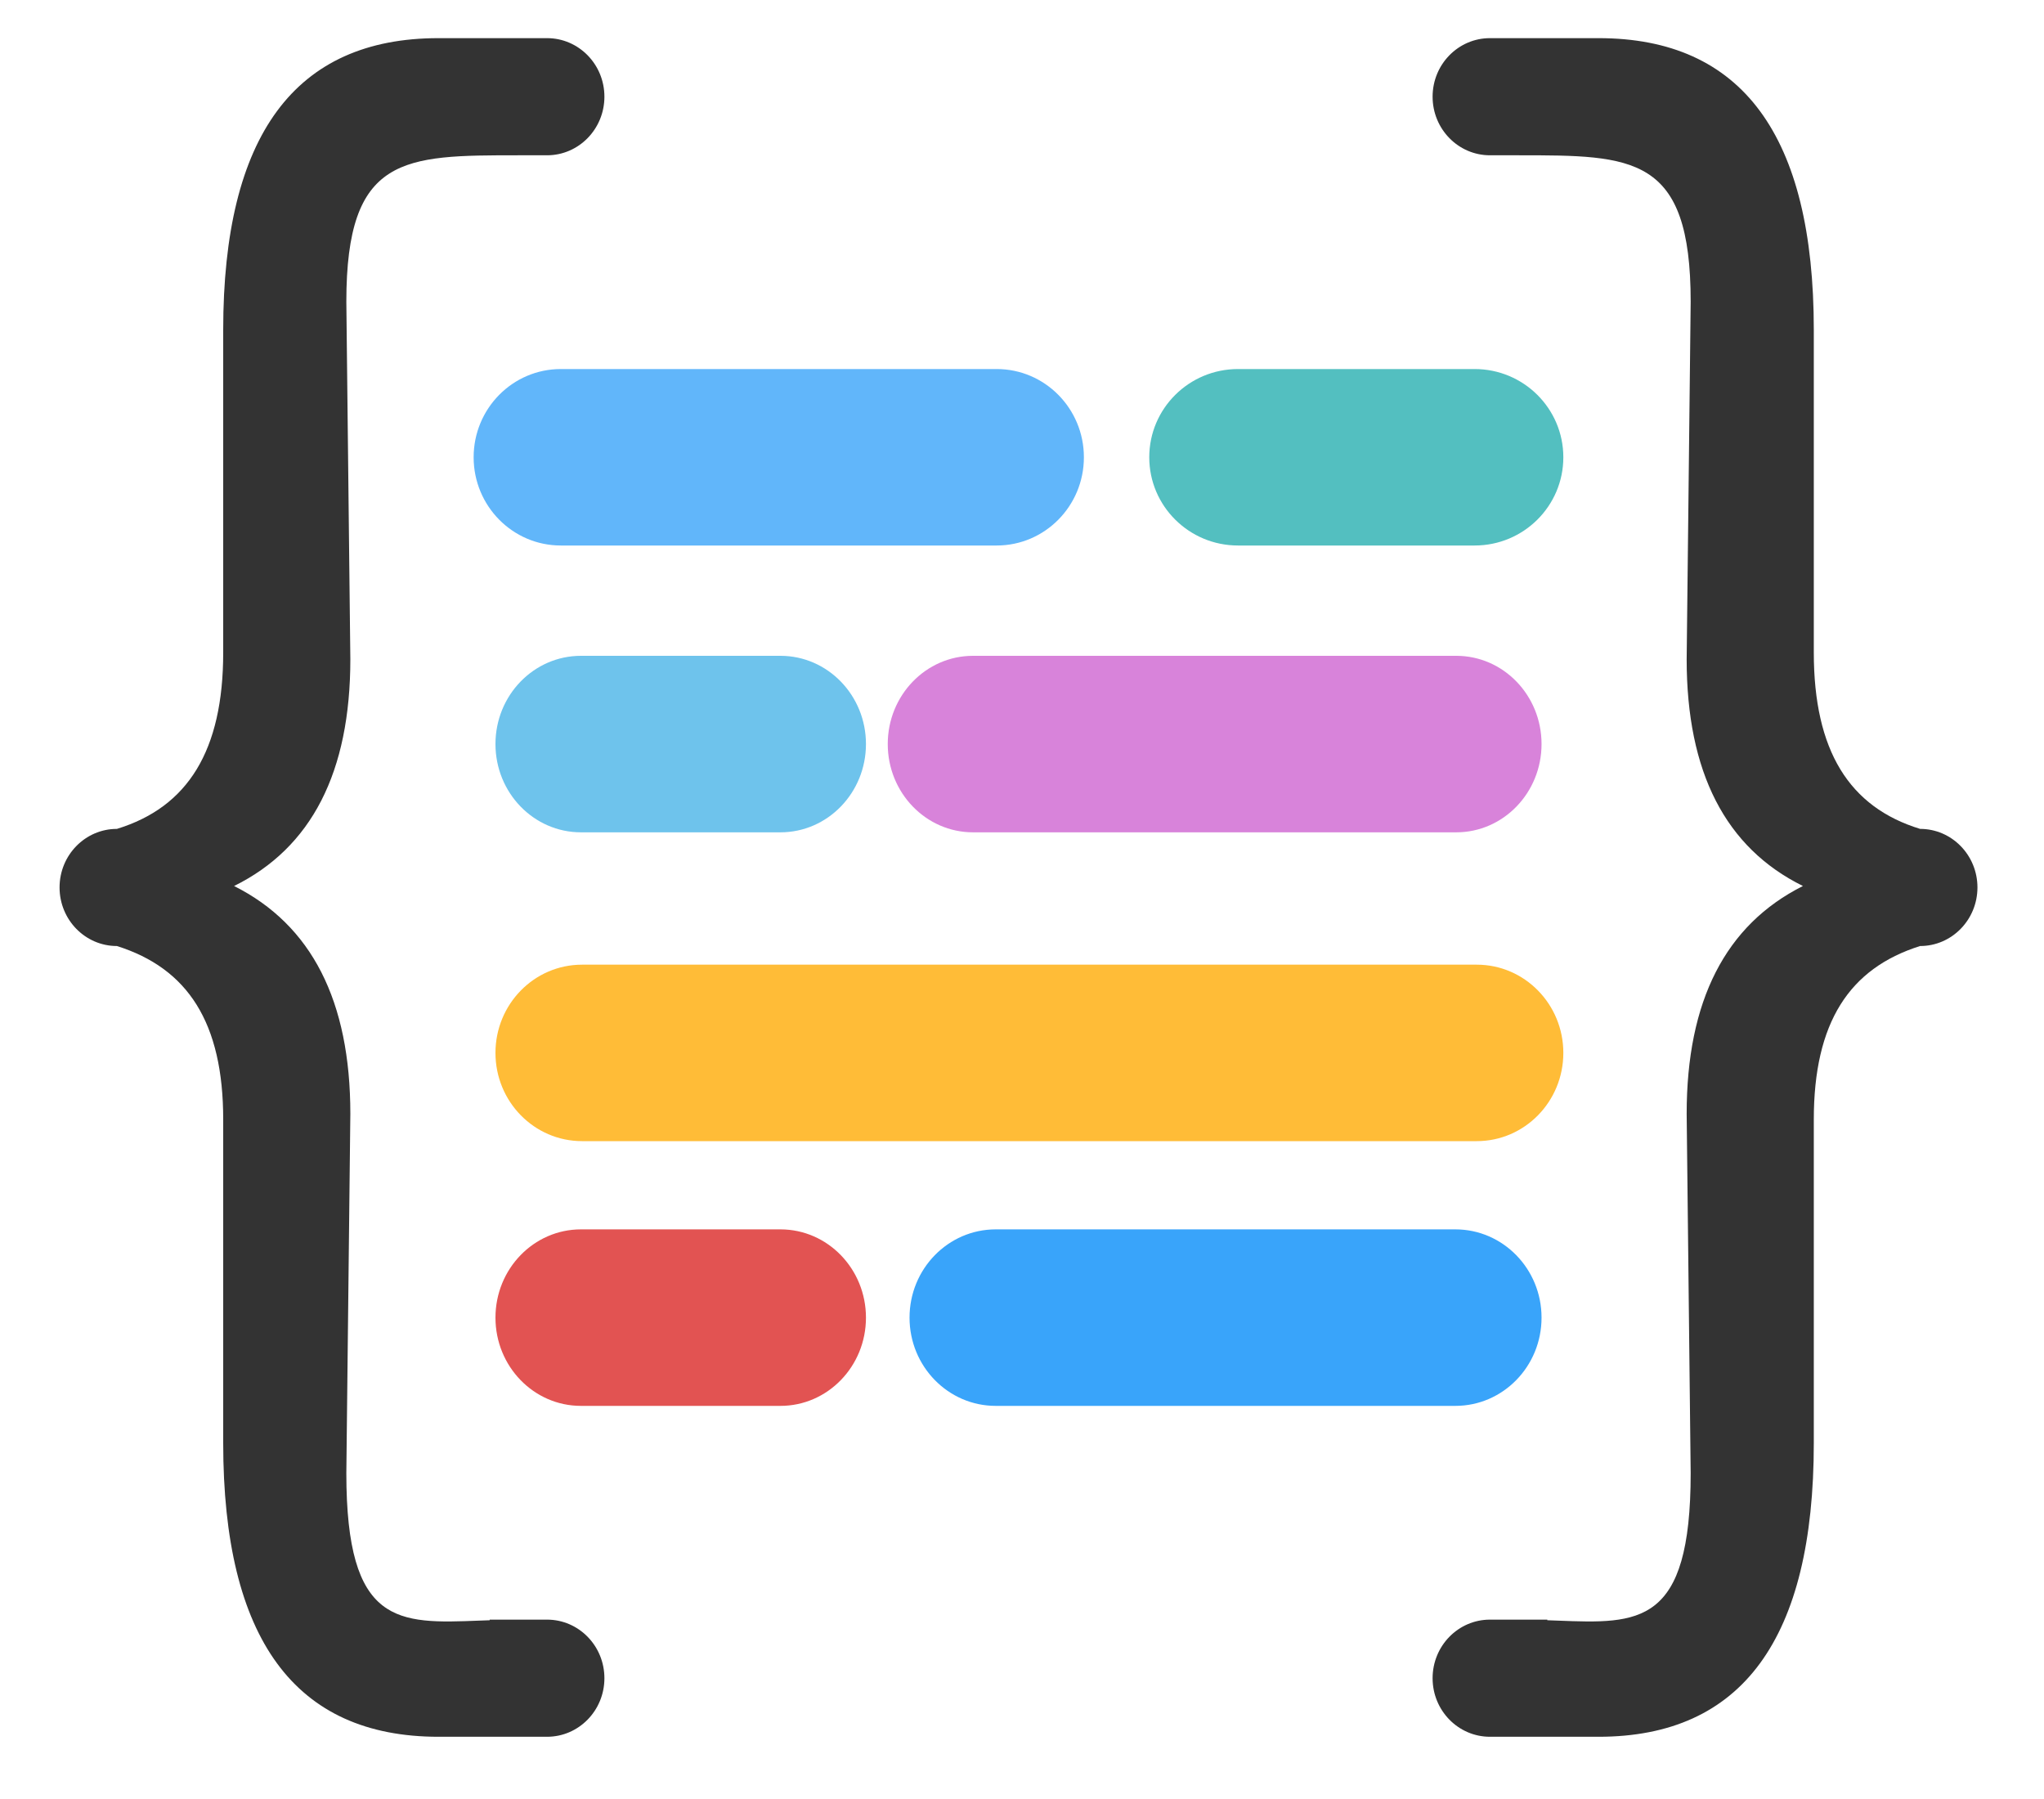
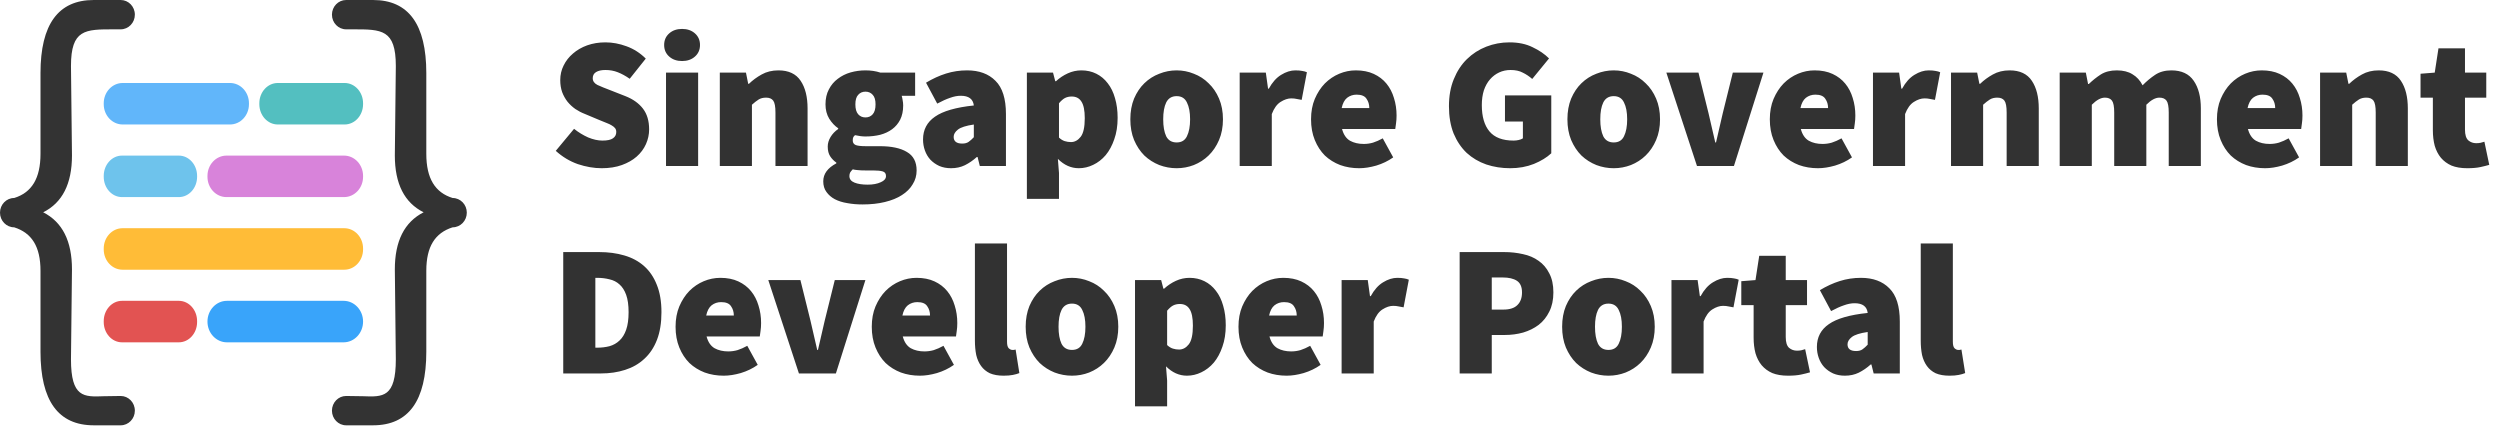
- <svg xmlns="http://www.w3.org/2000/svg" width="50" height="44" viewBox="0 0 50 44" fill="none">
-   <path fill-rule="evenodd" clip-rule="evenodd" d="M11.979 42.478H10.726C7.215 42.478 5.46 40.083 5.46 35.292V27.381C5.46 25.009 4.593 23.684 2.86 23.138C2.085 23.138 1.457 22.497 1.457 21.705C1.457 20.914 2.085 20.273 2.86 20.273C4.593 19.742 5.46 18.362 5.46 15.959V8.071C5.46 3.312 7.215 0.933 10.726 0.933H11.979H12.681H13.382C14.157 0.933 14.785 1.574 14.785 2.365C14.785 3.156 14.157 3.798 13.382 3.798H12.681C9.875 3.798 8.472 3.798 8.472 7.379L8.57 16.123C8.57 18.885 7.622 20.734 5.726 21.67C7.622 22.622 8.57 24.479 8.57 27.241L8.472 36.031C8.472 39.764 9.736 39.715 11.727 39.637L11.728 39.637L11.728 39.637C11.811 39.634 11.894 39.631 11.979 39.628V39.613H12.681H13.382C14.157 39.613 14.785 40.254 14.785 41.046C14.785 41.837 14.157 42.478 13.382 42.478H12.681H11.979Z" fill="#333333" />
-   <path fill-rule="evenodd" clip-rule="evenodd" d="M37.85 42.478H39.103C42.614 42.478 44.369 40.083 44.369 35.292V27.381C44.369 25.009 45.236 23.684 46.969 23.138C47.744 23.138 48.372 22.497 48.372 21.705C48.372 20.914 47.744 20.273 46.969 20.273C45.236 19.742 44.369 18.362 44.369 15.959V8.071C44.369 3.312 42.614 0.933 39.103 0.933H37.85H37.148H36.447C35.672 0.933 35.044 1.574 35.044 2.365C35.044 3.156 35.672 3.798 36.447 3.798H37.148C39.954 3.798 41.357 3.798 41.357 7.379L41.259 16.123C41.259 18.885 42.207 20.734 44.103 21.67C42.207 22.622 41.259 24.479 41.259 27.241L41.357 36.031C41.357 39.764 40.093 39.715 38.102 39.637L38.101 39.637L38.101 39.637C38.018 39.634 37.935 39.631 37.85 39.628V39.613H37.148H36.447C35.672 39.613 35.044 40.254 35.044 41.046C35.044 41.837 35.672 42.478 36.447 42.478H37.148H37.85Z" fill="#333333" />
-   <path fill-rule="evenodd" clip-rule="evenodd" d="M13.719 9.026H24.381C25.559 9.026 26.514 9.992 26.514 11.184C26.514 12.376 25.559 13.342 24.381 13.342H13.719C12.541 13.342 11.586 12.376 11.586 11.184C11.586 9.992 12.541 9.026 13.719 9.026Z" fill="#61B6FA" />
-   <path fill-rule="evenodd" clip-rule="evenodd" d="M14.211 16.04H19.091C20.246 16.04 21.183 17.006 21.183 18.198C21.183 19.39 20.246 20.357 19.091 20.357H14.211C13.056 20.357 12.12 19.39 12.12 18.198C12.12 17.006 13.056 16.04 14.211 16.04Z" fill="#6EC3EC" />
-   <path fill-rule="evenodd" clip-rule="evenodd" d="M14.211 30.068H19.091C20.246 30.068 21.183 31.035 21.183 32.227C21.183 33.419 20.246 34.385 19.091 34.385H14.211C13.056 34.385 12.12 33.419 12.12 32.227C12.12 31.035 13.056 30.068 14.211 30.068Z" fill="#E25352" />
-   <path fill-rule="evenodd" clip-rule="evenodd" d="M14.238 23.594H36.124C37.294 23.594 38.242 24.56 38.242 25.752C38.242 26.944 37.294 27.91 36.124 27.91H14.238C13.068 27.91 12.12 26.944 12.12 25.752C12.12 24.56 13.068 23.594 14.238 23.594Z" fill="#FFBC37" />
-   <path fill-rule="evenodd" clip-rule="evenodd" d="M23.802 16.04H35.623C36.775 16.04 37.709 17.006 37.709 18.198C37.709 19.39 36.775 20.357 35.623 20.357H23.802C22.65 20.357 21.716 19.39 21.716 18.198C21.716 17.006 22.65 16.04 23.802 16.04Z" fill="#D883DA" />
-   <path fill-rule="evenodd" clip-rule="evenodd" d="M30.284 9.026H36.072C37.271 9.026 38.242 9.992 38.242 11.184C38.242 12.376 37.271 13.342 36.072 13.342H30.284C29.085 13.342 28.113 12.376 28.113 11.184C28.113 9.992 29.085 9.026 30.284 9.026Z" fill="#53BFC0" />
-   <path fill-rule="evenodd" clip-rule="evenodd" d="M24.357 30.068H35.601C36.766 30.068 37.709 31.035 37.709 32.227C37.709 33.419 36.766 34.385 35.601 34.385H24.357C23.193 34.385 22.249 33.419 22.249 32.227C22.249 31.035 23.193 30.068 24.357 30.068Z" fill="#39A4FA" />
+ <svg xmlns="http://www.w3.org/2000/svg" width="241" height="41" viewBox="0 0 241 41" fill="none">
+   <path d="M58.004 16.216C57.26 16.216 56.492 16.084 55.7 15.82C54.92 15.544 54.212 15.118 53.576 14.542L55.34 12.418C55.76 12.754 56.21 13.03 56.69 13.246C57.182 13.45 57.644 13.552 58.076 13.552C58.544 13.552 58.88 13.48 59.084 13.336C59.3 13.192 59.408 12.988 59.408 12.724C59.408 12.58 59.372 12.46 59.3 12.364C59.228 12.268 59.12 12.178 58.976 12.094C58.844 12.01 58.682 11.932 58.49 11.86C58.298 11.776 58.076 11.686 57.824 11.59L56.366 10.978C56.054 10.858 55.754 10.702 55.466 10.51C55.178 10.306 54.926 10.072 54.71 9.808C54.494 9.532 54.32 9.22 54.188 8.872C54.068 8.524 54.008 8.14 54.008 7.72C54.008 7.216 54.116 6.748 54.332 6.316C54.548 5.872 54.848 5.488 55.232 5.164C55.616 4.828 56.072 4.564 56.6 4.372C57.14 4.18 57.728 4.084 58.364 4.084C59.036 4.084 59.714 4.21 60.398 4.462C61.094 4.714 61.712 5.11 62.252 5.65L60.704 7.594C60.308 7.318 59.924 7.108 59.552 6.964C59.192 6.82 58.796 6.748 58.364 6.748C57.98 6.748 57.68 6.814 57.464 6.946C57.248 7.078 57.14 7.276 57.14 7.54C57.14 7.816 57.29 8.032 57.59 8.188C57.902 8.332 58.328 8.506 58.868 8.71L60.29 9.268C61.022 9.556 61.586 9.958 61.982 10.474C62.378 10.99 62.576 11.656 62.576 12.472C62.576 12.964 62.474 13.438 62.27 13.894C62.066 14.35 61.766 14.752 61.37 15.1C60.986 15.436 60.512 15.706 59.948 15.91C59.384 16.114 58.736 16.216 58.004 16.216ZM64.204 16V7H67.3V16H64.204ZM65.752 5.884C65.248 5.884 64.834 5.74 64.51 5.452C64.186 5.164 64.024 4.792 64.024 4.336C64.024 3.88 64.186 3.508 64.51 3.22C64.834 2.932 65.248 2.788 65.752 2.788C66.256 2.788 66.67 2.932 66.994 3.22C67.318 3.508 67.48 3.88 67.48 4.336C67.48 4.792 67.318 5.164 66.994 5.452C66.67 5.74 66.256 5.884 65.752 5.884ZM69.39 16V7H71.91L72.126 8.08H72.198C72.558 7.732 72.966 7.432 73.422 7.18C73.89 6.916 74.43 6.784 75.042 6.784C76.026 6.784 76.74 7.12 77.184 7.792C77.628 8.452 77.85 9.34 77.85 10.456V16H74.754V10.852C74.754 10.276 74.682 9.892 74.538 9.7C74.394 9.508 74.166 9.412 73.854 9.412C73.566 9.412 73.326 9.472 73.134 9.592C72.942 9.712 72.726 9.88 72.486 10.096V16H69.39ZM83.142 19.708C82.626 19.708 82.14 19.666 81.684 19.582C81.228 19.51 80.826 19.384 80.478 19.204C80.142 19.024 79.872 18.79 79.668 18.502C79.464 18.226 79.362 17.884 79.362 17.476C79.362 16.768 79.782 16.192 80.622 15.748V15.676C80.382 15.508 80.184 15.304 80.028 15.064C79.872 14.824 79.794 14.512 79.794 14.128C79.794 13.816 79.884 13.51 80.064 13.21C80.244 12.91 80.49 12.652 80.802 12.436V12.364C80.478 12.148 80.19 11.842 79.938 11.446C79.698 11.05 79.578 10.588 79.578 10.06C79.578 9.508 79.686 9.028 79.902 8.62C80.118 8.2 80.406 7.858 80.766 7.594C81.126 7.318 81.534 7.114 81.99 6.982C82.458 6.85 82.938 6.784 83.43 6.784C83.958 6.784 84.438 6.856 84.87 7H88.218V9.232H86.922C86.958 9.34 86.988 9.478 87.012 9.646C87.048 9.814 87.066 9.988 87.066 10.168C87.066 10.696 86.97 11.152 86.778 11.536C86.586 11.908 86.328 12.214 86.004 12.454C85.68 12.694 85.296 12.874 84.852 12.994C84.408 13.102 83.934 13.156 83.43 13.156C83.13 13.156 82.794 13.114 82.422 13.03C82.326 13.114 82.266 13.192 82.242 13.264C82.218 13.324 82.206 13.42 82.206 13.552C82.206 13.756 82.302 13.9 82.494 13.984C82.686 14.056 83.01 14.092 83.466 14.092H84.816C85.944 14.092 86.814 14.278 87.426 14.65C88.05 15.01 88.362 15.604 88.362 16.432C88.362 16.924 88.236 17.368 87.984 17.764C87.744 18.172 87.396 18.52 86.94 18.808C86.496 19.096 85.95 19.318 85.302 19.474C84.666 19.63 83.946 19.708 83.142 19.708ZM83.43 11.32C83.718 11.32 83.952 11.218 84.132 11.014C84.312 10.81 84.402 10.492 84.402 10.06C84.402 9.64 84.312 9.334 84.132 9.142C83.952 8.938 83.718 8.836 83.43 8.836C83.142 8.836 82.908 8.938 82.728 9.142C82.548 9.334 82.458 9.64 82.458 10.06C82.458 10.492 82.548 10.81 82.728 11.014C82.908 11.218 83.142 11.32 83.43 11.32ZM83.646 17.8C84.15 17.8 84.57 17.722 84.906 17.566C85.242 17.422 85.41 17.224 85.41 16.972C85.41 16.732 85.302 16.582 85.086 16.522C84.882 16.462 84.588 16.432 84.204 16.432H83.502C83.142 16.432 82.866 16.42 82.674 16.396C82.494 16.384 82.338 16.36 82.206 16.324C82.098 16.432 82.014 16.534 81.954 16.63C81.906 16.726 81.882 16.84 81.882 16.972C81.882 17.26 82.044 17.47 82.368 17.602C82.692 17.734 83.118 17.8 83.646 17.8ZM91.681 16.216C91.261 16.216 90.883 16.144 90.547 16C90.211 15.844 89.923 15.64 89.683 15.388C89.455 15.136 89.281 14.842 89.161 14.506C89.041 14.17 88.981 13.816 88.981 13.444C88.981 12.508 89.365 11.776 90.133 11.248C90.901 10.708 92.149 10.348 93.877 10.168C93.805 9.544 93.385 9.232 92.617 9.232C92.293 9.232 91.951 9.298 91.591 9.43C91.231 9.55 90.817 9.736 90.349 9.988L89.269 7.972C89.905 7.588 90.547 7.294 91.195 7.09C91.843 6.886 92.521 6.784 93.229 6.784C94.393 6.784 95.305 7.12 95.965 7.792C96.637 8.452 96.973 9.52 96.973 10.996V16H94.453L94.237 15.136H94.165C93.805 15.46 93.421 15.724 93.013 15.928C92.617 16.12 92.173 16.216 91.681 16.216ZM92.761 13.84C93.013 13.84 93.217 13.786 93.373 13.678C93.541 13.558 93.709 13.408 93.877 13.228V12.004C93.133 12.112 92.623 12.274 92.347 12.49C92.071 12.706 91.933 12.94 91.933 13.192C91.933 13.624 92.209 13.84 92.761 13.84ZM98.991 19.168V7H101.511L101.727 7.828H101.799C102.135 7.516 102.513 7.264 102.933 7.072C103.353 6.88 103.791 6.784 104.247 6.784C104.775 6.784 105.255 6.892 105.687 7.108C106.119 7.324 106.485 7.63 106.785 8.026C107.097 8.422 107.331 8.902 107.487 9.466C107.655 10.03 107.739 10.66 107.739 11.356C107.739 12.136 107.631 12.826 107.415 13.426C107.211 14.026 106.935 14.536 106.587 14.956C106.239 15.364 105.837 15.676 105.381 15.892C104.937 16.108 104.475 16.216 103.995 16.216C103.251 16.216 102.579 15.916 101.979 15.316L102.087 16.684V19.168H98.991ZM103.239 13.696C103.599 13.696 103.911 13.528 104.175 13.192C104.439 12.856 104.571 12.256 104.571 11.392C104.571 10.648 104.463 10.114 104.247 9.79C104.043 9.466 103.731 9.304 103.311 9.304C103.071 9.304 102.855 9.352 102.663 9.448C102.483 9.544 102.291 9.712 102.087 9.952V13.264C102.267 13.432 102.453 13.546 102.645 13.606C102.837 13.666 103.035 13.696 103.239 13.696ZM113.429 16.216C112.853 16.216 112.295 16.114 111.755 15.91C111.215 15.694 110.735 15.388 110.315 14.992C109.907 14.584 109.577 14.086 109.325 13.498C109.085 12.91 108.965 12.244 108.965 11.5C108.965 10.756 109.085 10.09 109.325 9.502C109.577 8.914 109.907 8.422 110.315 8.026C110.735 7.618 111.215 7.312 111.755 7.108C112.295 6.892 112.853 6.784 113.429 6.784C114.005 6.784 114.557 6.892 115.085 7.108C115.625 7.312 116.099 7.618 116.507 8.026C116.927 8.422 117.263 8.914 117.515 9.502C117.767 10.09 117.893 10.756 117.893 11.5C117.893 12.244 117.767 12.91 117.515 13.498C117.263 14.086 116.927 14.584 116.507 14.992C116.099 15.388 115.625 15.694 115.085 15.91C114.557 16.114 114.005 16.216 113.429 16.216ZM113.429 13.732C113.897 13.732 114.227 13.534 114.419 13.138C114.623 12.73 114.725 12.184 114.725 11.5C114.725 10.816 114.623 10.276 114.419 9.88C114.227 9.472 113.897 9.268 113.429 9.268C112.961 9.268 112.625 9.472 112.421 9.88C112.229 10.276 112.133 10.816 112.133 11.5C112.133 12.184 112.229 12.73 112.421 13.138C112.625 13.534 112.961 13.732 113.429 13.732ZM119.505 16V7H122.025L122.241 8.548H122.313C122.649 7.936 123.045 7.492 123.501 7.216C123.969 6.928 124.425 6.784 124.869 6.784C125.145 6.784 125.367 6.802 125.535 6.838C125.703 6.862 125.853 6.904 125.985 6.964L125.481 9.628C125.313 9.592 125.151 9.562 124.995 9.538C124.851 9.502 124.677 9.484 124.473 9.484C124.149 9.484 123.807 9.598 123.447 9.826C123.099 10.042 122.817 10.432 122.601 10.996V16H119.505ZM131.029 16.216C130.369 16.216 129.757 16.114 129.193 15.91C128.629 15.694 128.137 15.388 127.717 14.992C127.309 14.584 126.985 14.086 126.745 13.498C126.505 12.91 126.385 12.244 126.385 11.5C126.385 10.768 126.505 10.114 126.745 9.538C126.997 8.95 127.321 8.452 127.717 8.044C128.125 7.636 128.587 7.324 129.103 7.108C129.619 6.892 130.153 6.784 130.705 6.784C131.365 6.784 131.941 6.898 132.433 7.126C132.925 7.354 133.333 7.666 133.657 8.062C133.981 8.458 134.221 8.92 134.377 9.448C134.545 9.976 134.629 10.54 134.629 11.14C134.629 11.416 134.611 11.674 134.575 11.914C134.551 12.154 134.527 12.328 134.503 12.436H129.373C129.517 12.976 129.775 13.354 130.147 13.57C130.519 13.774 130.957 13.876 131.461 13.876C131.773 13.876 132.073 13.834 132.361 13.75C132.661 13.654 132.973 13.516 133.297 13.336L134.305 15.172C133.813 15.52 133.267 15.784 132.667 15.964C132.079 16.132 131.533 16.216 131.029 16.216ZM129.337 10.42H132.001C132.001 10.072 131.911 9.772 131.731 9.52C131.563 9.256 131.245 9.124 130.777 9.124C130.429 9.124 130.123 9.226 129.859 9.43C129.607 9.634 129.433 9.964 129.337 10.42ZM145.583 16.216C144.767 16.216 143.999 16.096 143.279 15.856C142.559 15.604 141.929 15.232 141.389 14.74C140.861 14.236 140.441 13.612 140.129 12.868C139.829 12.112 139.679 11.236 139.679 10.24C139.679 9.256 139.835 8.386 140.147 7.63C140.459 6.862 140.879 6.22 141.407 5.704C141.947 5.176 142.571 4.774 143.279 4.498C143.987 4.222 144.731 4.084 145.511 4.084C146.375 4.084 147.119 4.24 147.743 4.552C148.379 4.852 148.907 5.212 149.327 5.632L147.707 7.612C147.419 7.36 147.113 7.156 146.789 7C146.477 6.832 146.087 6.748 145.619 6.748C145.223 6.748 144.857 6.826 144.521 6.982C144.185 7.138 143.891 7.36 143.639 7.648C143.387 7.936 143.189 8.29 143.045 8.71C142.913 9.13 142.847 9.604 142.847 10.132C142.847 11.236 143.093 12.082 143.585 12.67C144.077 13.258 144.851 13.552 145.907 13.552C146.075 13.552 146.237 13.534 146.393 13.498C146.561 13.462 146.699 13.408 146.807 13.336V11.716H145.079V9.196H149.543V14.776C149.123 15.172 148.565 15.514 147.869 15.802C147.173 16.078 146.411 16.216 145.583 16.216ZM155.563 16.216C154.987 16.216 154.429 16.114 153.889 15.91C153.349 15.694 152.869 15.388 152.449 14.992C152.041 14.584 151.711 14.086 151.459 13.498C151.219 12.91 151.099 12.244 151.099 11.5C151.099 10.756 151.219 10.09 151.459 9.502C151.711 8.914 152.041 8.422 152.449 8.026C152.869 7.618 153.349 7.312 153.889 7.108C154.429 6.892 154.987 6.784 155.563 6.784C156.139 6.784 156.691 6.892 157.219 7.108C157.759 7.312 158.233 7.618 158.641 8.026C159.061 8.422 159.397 8.914 159.649 9.502C159.901 10.09 160.027 10.756 160.027 11.5C160.027 12.244 159.901 12.91 159.649 13.498C159.397 14.086 159.061 14.584 158.641 14.992C158.233 15.388 157.759 15.694 157.219 15.91C156.691 16.114 156.139 16.216 155.563 16.216ZM155.563 13.732C156.031 13.732 156.361 13.534 156.553 13.138C156.757 12.73 156.859 12.184 156.859 11.5C156.859 10.816 156.757 10.276 156.553 9.88C156.361 9.472 156.031 9.268 155.563 9.268C155.095 9.268 154.759 9.472 154.555 9.88C154.363 10.276 154.267 10.816 154.267 11.5C154.267 12.184 154.363 12.73 154.555 13.138C154.759 13.534 155.095 13.732 155.563 13.732ZM163.588 16L160.636 7H163.732L164.704 10.924C164.92 11.824 165.136 12.76 165.352 13.732H165.424C165.64 12.76 165.856 11.824 166.072 10.924L167.044 7H169.996L167.152 16H163.588ZM175.255 16.216C174.595 16.216 173.983 16.114 173.419 15.91C172.855 15.694 172.363 15.388 171.943 14.992C171.535 14.584 171.211 14.086 170.971 13.498C170.731 12.91 170.611 12.244 170.611 11.5C170.611 10.768 170.731 10.114 170.971 9.538C171.223 8.95 171.547 8.452 171.943 8.044C172.351 7.636 172.813 7.324 173.329 7.108C173.845 6.892 174.379 6.784 174.931 6.784C175.591 6.784 176.167 6.898 176.659 7.126C177.151 7.354 177.559 7.666 177.883 8.062C178.207 8.458 178.447 8.92 178.603 9.448C178.771 9.976 178.855 10.54 178.855 11.14C178.855 11.416 178.837 11.674 178.801 11.914C178.777 12.154 178.753 12.328 178.729 12.436H173.599C173.743 12.976 174.001 13.354 174.373 13.57C174.745 13.774 175.183 13.876 175.687 13.876C175.999 13.876 176.299 13.834 176.587 13.75C176.887 13.654 177.199 13.516 177.523 13.336L178.531 15.172C178.039 15.52 177.493 15.784 176.893 15.964C176.305 16.132 175.759 16.216 175.255 16.216ZM173.563 10.42H176.227C176.227 10.072 176.137 9.772 175.957 9.52C175.789 9.256 175.471 9.124 175.003 9.124C174.655 9.124 174.349 9.226 174.085 9.43C173.833 9.634 173.659 9.964 173.563 10.42ZM180.554 16V7H183.074L183.29 8.548H183.362C183.698 7.936 184.094 7.492 184.55 7.216C185.018 6.928 185.474 6.784 185.918 6.784C186.194 6.784 186.416 6.802 186.584 6.838C186.752 6.862 186.902 6.904 187.034 6.964L186.53 9.628C186.362 9.592 186.2 9.562 186.044 9.538C185.9 9.502 185.726 9.484 185.522 9.484C185.198 9.484 184.856 9.598 184.496 9.826C184.148 10.042 183.866 10.432 183.65 10.996V16H180.554ZM188.077 16V7H190.597L190.813 8.08H190.885C191.245 7.732 191.653 7.432 192.109 7.18C192.577 6.916 193.117 6.784 193.729 6.784C194.713 6.784 195.427 7.12 195.871 7.792C196.315 8.452 196.537 9.34 196.537 10.456V16H193.441V10.852C193.441 10.276 193.369 9.892 193.225 9.7C193.081 9.508 192.853 9.412 192.541 9.412C192.253 9.412 192.013 9.472 191.821 9.592C191.629 9.712 191.413 9.88 191.173 10.096V16H188.077ZM198.554 16V7H201.074L201.29 8.098H201.362C201.722 7.75 202.106 7.444 202.514 7.18C202.934 6.916 203.45 6.784 204.062 6.784C204.674 6.784 205.178 6.91 205.574 7.162C205.982 7.402 206.306 7.756 206.546 8.224C206.918 7.84 207.32 7.504 207.752 7.216C208.184 6.928 208.706 6.784 209.318 6.784C210.302 6.784 211.022 7.12 211.478 7.792C211.934 8.452 212.162 9.34 212.162 10.456V16H209.066V10.852C209.066 10.276 208.994 9.892 208.85 9.7C208.706 9.508 208.478 9.412 208.166 9.412C207.782 9.412 207.362 9.64 206.906 10.096V16H203.81V10.852C203.81 10.276 203.738 9.892 203.594 9.7C203.45 9.508 203.222 9.412 202.91 9.412C202.526 9.412 202.106 9.64 201.65 10.096V16H198.554ZM218.357 16.216C217.697 16.216 217.085 16.114 216.521 15.91C215.957 15.694 215.465 15.388 215.045 14.992C214.637 14.584 214.313 14.086 214.073 13.498C213.833 12.91 213.713 12.244 213.713 11.5C213.713 10.768 213.833 10.114 214.073 9.538C214.325 8.95 214.649 8.452 215.045 8.044C215.453 7.636 215.915 7.324 216.431 7.108C216.947 6.892 217.481 6.784 218.033 6.784C218.693 6.784 219.269 6.898 219.761 7.126C220.253 7.354 220.661 7.666 220.985 8.062C221.309 8.458 221.549 8.92 221.705 9.448C221.873 9.976 221.957 10.54 221.957 11.14C221.957 11.416 221.939 11.674 221.903 11.914C221.879 12.154 221.855 12.328 221.831 12.436H216.701C216.845 12.976 217.103 13.354 217.475 13.57C217.847 13.774 218.285 13.876 218.789 13.876C219.101 13.876 219.401 13.834 219.689 13.75C219.989 13.654 220.301 13.516 220.625 13.336L221.633 15.172C221.141 15.52 220.595 15.784 219.995 15.964C219.407 16.132 218.861 16.216 218.357 16.216ZM216.665 10.42H219.329C219.329 10.072 219.239 9.772 219.059 9.52C218.891 9.256 218.573 9.124 218.105 9.124C217.757 9.124 217.451 9.226 217.187 9.43C216.935 9.634 216.761 9.964 216.665 10.42ZM223.655 16V7H226.175L226.391 8.08H226.463C226.823 7.732 227.231 7.432 227.687 7.18C228.155 6.916 228.695 6.784 229.307 6.784C230.291 6.784 231.005 7.12 231.449 7.792C231.893 8.452 232.115 9.34 232.115 10.456V16H229.019V10.852C229.019 10.276 228.947 9.892 228.803 9.7C228.659 9.508 228.431 9.412 228.119 9.412C227.831 9.412 227.591 9.472 227.399 9.592C227.207 9.712 226.991 9.88 226.751 10.096V16H223.655ZM237.84 16.216C237.252 16.216 236.748 16.132 236.328 15.964C235.92 15.784 235.578 15.532 235.302 15.208C235.038 14.884 234.84 14.5 234.708 14.056C234.588 13.6 234.528 13.096 234.528 12.544V9.412H233.34V7.108L234.708 7L235.068 4.66H237.624V7H239.676V9.412H237.624V12.49C237.624 12.994 237.732 13.342 237.948 13.534C238.164 13.714 238.416 13.804 238.704 13.804C238.848 13.804 238.986 13.792 239.118 13.768C239.262 13.732 239.388 13.696 239.496 13.66L239.964 15.892C239.724 15.964 239.436 16.036 239.1 16.108C238.764 16.18 238.344 16.216 237.84 16.216ZM54.296 36V24.3H57.752C58.64 24.3 59.45 24.408 60.182 24.624C60.926 24.84 61.562 25.182 62.09 25.65C62.618 26.118 63.026 26.718 63.314 27.45C63.614 28.182 63.764 29.064 63.764 30.096C63.764 31.128 63.62 32.016 63.332 32.76C63.044 33.504 62.636 34.116 62.108 34.596C61.592 35.076 60.974 35.43 60.254 35.658C59.546 35.886 58.772 36 57.932 36H54.296ZM57.392 33.516H57.572C57.992 33.516 58.388 33.468 58.76 33.372C59.132 33.264 59.45 33.084 59.714 32.832C59.99 32.58 60.206 32.232 60.362 31.788C60.518 31.344 60.596 30.78 60.596 30.096C60.596 29.412 60.518 28.854 60.362 28.422C60.206 27.99 59.99 27.654 59.714 27.414C59.45 27.174 59.132 27.012 58.76 26.928C58.388 26.832 57.992 26.784 57.572 26.784H57.392V33.516ZM69.769 36.216C69.109 36.216 68.497 36.114 67.933 35.91C67.369 35.694 66.877 35.388 66.457 34.992C66.049 34.584 65.725 34.086 65.485 33.498C65.245 32.91 65.125 32.244 65.125 31.5C65.125 30.768 65.245 30.114 65.485 29.538C65.737 28.95 66.061 28.452 66.457 28.044C66.865 27.636 67.327 27.324 67.843 27.108C68.359 26.892 68.893 26.784 69.445 26.784C70.105 26.784 70.681 26.898 71.173 27.126C71.665 27.354 72.073 27.666 72.397 28.062C72.721 28.458 72.961 28.92 73.117 29.448C73.285 29.976 73.369 30.54 73.369 31.14C73.369 31.416 73.351 31.674 73.315 31.914C73.291 32.154 73.267 32.328 73.243 32.436H68.113C68.257 32.976 68.515 33.354 68.887 33.57C69.259 33.774 69.697 33.876 70.201 33.876C70.513 33.876 70.813 33.834 71.101 33.75C71.401 33.654 71.713 33.516 72.037 33.336L73.045 35.172C72.553 35.52 72.007 35.784 71.407 35.964C70.819 36.132 70.273 36.216 69.769 36.216ZM68.077 30.42H70.741C70.741 30.072 70.651 29.772 70.471 29.52C70.303 29.256 69.985 29.124 69.517 29.124C69.169 29.124 68.863 29.226 68.599 29.43C68.347 29.634 68.173 29.964 68.077 30.42ZM77.016 36L74.064 27H77.16L78.132 30.924C78.348 31.824 78.564 32.76 78.78 33.732H78.852C79.068 32.76 79.284 31.824 79.5 30.924L80.472 27H83.424L80.58 36H77.016ZM88.683 36.216C88.023 36.216 87.411 36.114 86.847 35.91C86.283 35.694 85.791 35.388 85.371 34.992C84.963 34.584 84.639 34.086 84.399 33.498C84.159 32.91 84.039 32.244 84.039 31.5C84.039 30.768 84.159 30.114 84.399 29.538C84.651 28.95 84.975 28.452 85.371 28.044C85.779 27.636 86.241 27.324 86.757 27.108C87.273 26.892 87.807 26.784 88.359 26.784C89.019 26.784 89.595 26.898 90.087 27.126C90.579 27.354 90.987 27.666 91.311 28.062C91.635 28.458 91.875 28.92 92.031 29.448C92.199 29.976 92.283 30.54 92.283 31.14C92.283 31.416 92.265 31.674 92.229 31.914C92.205 32.154 92.181 32.328 92.157 32.436H87.027C87.171 32.976 87.429 33.354 87.801 33.57C88.173 33.774 88.611 33.876 89.115 33.876C89.427 33.876 89.727 33.834 90.015 33.75C90.315 33.654 90.627 33.516 90.951 33.336L91.959 35.172C91.467 35.52 90.921 35.784 90.321 35.964C89.733 36.132 89.187 36.216 88.683 36.216ZM86.991 30.42H89.655C89.655 30.072 89.565 29.772 89.385 29.52C89.217 29.256 88.899 29.124 88.431 29.124C88.083 29.124 87.777 29.226 87.513 29.43C87.261 29.634 87.087 29.964 86.991 30.42ZM96.754 36.216C96.225 36.216 95.781 36.138 95.421 35.982C95.073 35.814 94.791 35.58 94.576 35.28C94.359 34.98 94.204 34.626 94.108 34.218C94.023 33.798 93.981 33.336 93.981 32.832V23.472H97.078V32.94C97.078 33.252 97.132 33.462 97.24 33.57C97.359 33.678 97.474 33.732 97.582 33.732C97.641 33.732 97.689 33.732 97.725 33.732C97.773 33.732 97.834 33.72 97.906 33.696L98.266 35.964C98.097 36.036 97.888 36.096 97.635 36.144C97.395 36.192 97.102 36.216 96.754 36.216ZM103.339 36.216C102.763 36.216 102.205 36.114 101.665 35.91C101.125 35.694 100.645 35.388 100.225 34.992C99.817 34.584 99.487 34.086 99.235 33.498C98.995 32.91 98.875 32.244 98.875 31.5C98.875 30.756 98.995 30.09 99.235 29.502C99.487 28.914 99.817 28.422 100.225 28.026C100.645 27.618 101.125 27.312 101.665 27.108C102.205 26.892 102.763 26.784 103.339 26.784C103.915 26.784 104.467 26.892 104.995 27.108C105.535 27.312 106.009 27.618 106.417 28.026C106.837 28.422 107.173 28.914 107.425 29.502C107.677 30.09 107.803 30.756 107.803 31.5C107.803 32.244 107.677 32.91 107.425 33.498C107.173 34.086 106.837 34.584 106.417 34.992C106.009 35.388 105.535 35.694 104.995 35.91C104.467 36.114 103.915 36.216 103.339 36.216ZM103.339 33.732C103.807 33.732 104.137 33.534 104.329 33.138C104.533 32.73 104.635 32.184 104.635 31.5C104.635 30.816 104.533 30.276 104.329 29.88C104.137 29.472 103.807 29.268 103.339 29.268C102.871 29.268 102.535 29.472 102.331 29.88C102.139 30.276 102.043 30.816 102.043 31.5C102.043 32.184 102.139 32.73 102.331 33.138C102.535 33.534 102.871 33.732 103.339 33.732ZM109.415 39.168V27H111.935L112.151 27.828H112.223C112.559 27.516 112.937 27.264 113.357 27.072C113.777 26.88 114.215 26.784 114.671 26.784C115.199 26.784 115.679 26.892 116.111 27.108C116.543 27.324 116.909 27.63 117.209 28.026C117.521 28.422 117.755 28.902 117.911 29.466C118.079 30.03 118.163 30.66 118.163 31.356C118.163 32.136 118.055 32.826 117.839 33.426C117.635 34.026 117.359 34.536 117.011 34.956C116.663 35.364 116.261 35.676 115.805 35.892C115.361 36.108 114.899 36.216 114.419 36.216C113.675 36.216 113.003 35.916 112.403 35.316L112.511 36.684V39.168H109.415ZM113.663 33.696C114.023 33.696 114.335 33.528 114.599 33.192C114.863 32.856 114.995 32.256 114.995 31.392C114.995 30.648 114.887 30.114 114.671 29.79C114.467 29.466 114.155 29.304 113.735 29.304C113.495 29.304 113.279 29.352 113.087 29.448C112.907 29.544 112.715 29.712 112.511 29.952V33.264C112.691 33.432 112.877 33.546 113.069 33.606C113.261 33.666 113.459 33.696 113.663 33.696ZM124.033 36.216C123.373 36.216 122.761 36.114 122.197 35.91C121.633 35.694 121.141 35.388 120.721 34.992C120.313 34.584 119.989 34.086 119.749 33.498C119.509 32.91 119.389 32.244 119.389 31.5C119.389 30.768 119.509 30.114 119.749 29.538C120.001 28.95 120.325 28.452 120.721 28.044C121.129 27.636 121.591 27.324 122.107 27.108C122.623 26.892 123.157 26.784 123.709 26.784C124.369 26.784 124.945 26.898 125.437 27.126C125.929 27.354 126.337 27.666 126.661 28.062C126.985 28.458 127.225 28.92 127.381 29.448C127.549 29.976 127.633 30.54 127.633 31.14C127.633 31.416 127.615 31.674 127.579 31.914C127.555 32.154 127.531 32.328 127.507 32.436H122.377C122.521 32.976 122.779 33.354 123.151 33.57C123.523 33.774 123.961 33.876 124.465 33.876C124.777 33.876 125.077 33.834 125.365 33.75C125.665 33.654 125.977 33.516 126.301 33.336L127.309 35.172C126.817 35.52 126.271 35.784 125.671 35.964C125.083 36.132 124.537 36.216 124.033 36.216ZM122.341 30.42H125.005C125.005 30.072 124.915 29.772 124.735 29.52C124.567 29.256 124.249 29.124 123.781 29.124C123.433 29.124 123.127 29.226 122.863 29.43C122.611 29.634 122.437 29.964 122.341 30.42ZM129.331 36V27H131.851L132.067 28.548H132.139C132.475 27.936 132.871 27.492 133.327 27.216C133.795 26.928 134.251 26.784 134.695 26.784C134.971 26.784 135.193 26.802 135.361 26.838C135.529 26.862 135.679 26.904 135.811 26.964L135.307 29.628C135.139 29.592 134.977 29.562 134.821 29.538C134.677 29.502 134.503 29.484 134.299 29.484C133.975 29.484 133.633 29.598 133.273 29.826C132.925 30.042 132.643 30.432 132.427 30.996V36H129.331ZM140.71 36V24.3H144.994C145.63 24.3 146.236 24.366 146.812 24.498C147.388 24.618 147.892 24.834 148.324 25.146C148.756 25.446 149.098 25.848 149.35 26.352C149.614 26.844 149.746 27.456 149.746 28.188C149.746 28.908 149.614 29.526 149.35 30.042C149.098 30.558 148.756 30.984 148.324 31.32C147.892 31.644 147.394 31.89 146.83 32.058C146.266 32.214 145.678 32.292 145.066 32.292H143.806V36H140.71ZM143.806 29.844H144.922C145.534 29.844 145.984 29.7 146.272 29.412C146.572 29.124 146.722 28.716 146.722 28.188C146.722 27.66 146.56 27.288 146.236 27.072C145.912 26.856 145.45 26.748 144.85 26.748H143.806V29.844ZM155.054 36.216C154.478 36.216 153.92 36.114 153.38 35.91C152.84 35.694 152.36 35.388 151.94 34.992C151.532 34.584 151.202 34.086 150.95 33.498C150.71 32.91 150.59 32.244 150.59 31.5C150.59 30.756 150.71 30.09 150.95 29.502C151.202 28.914 151.532 28.422 151.94 28.026C152.36 27.618 152.84 27.312 153.38 27.108C153.92 26.892 154.478 26.784 155.054 26.784C155.63 26.784 156.182 26.892 156.71 27.108C157.25 27.312 157.724 27.618 158.132 28.026C158.552 28.422 158.888 28.914 159.14 29.502C159.392 30.09 159.518 30.756 159.518 31.5C159.518 32.244 159.392 32.91 159.14 33.498C158.888 34.086 158.552 34.584 158.132 34.992C157.724 35.388 157.25 35.694 156.71 35.91C156.182 36.114 155.63 36.216 155.054 36.216ZM155.054 33.732C155.522 33.732 155.852 33.534 156.044 33.138C156.248 32.73 156.35 32.184 156.35 31.5C156.35 30.816 156.248 30.276 156.044 29.88C155.852 29.472 155.522 29.268 155.054 29.268C154.586 29.268 154.25 29.472 154.046 29.88C153.854 30.276 153.758 30.816 153.758 31.5C153.758 32.184 153.854 32.73 154.046 33.138C154.25 33.534 154.586 33.732 155.054 33.732ZM161.13 36V27H163.65L163.866 28.548H163.938C164.274 27.936 164.67 27.492 165.126 27.216C165.594 26.928 166.05 26.784 166.494 26.784C166.77 26.784 166.992 26.802 167.16 26.838C167.328 26.862 167.478 26.904 167.61 26.964L167.106 29.628C166.938 29.592 166.776 29.562 166.62 29.538C166.476 29.502 166.302 29.484 166.098 29.484C165.774 29.484 165.432 29.598 165.072 29.826C164.724 30.042 164.442 30.432 164.226 30.996V36H161.13ZM172.361 36.216C171.773 36.216 171.269 36.132 170.849 35.964C170.441 35.784 170.099 35.532 169.823 35.208C169.559 34.884 169.361 34.5 169.229 34.056C169.109 33.6 169.049 33.096 169.049 32.544V29.412H167.861V27.108L169.229 27L169.589 24.66H172.145V27H174.197V29.412H172.145V32.49C172.145 32.994 172.253 33.342 172.469 33.534C172.685 33.714 172.937 33.804 173.225 33.804C173.369 33.804 173.507 33.792 173.639 33.768C173.783 33.732 173.909 33.696 174.017 33.66L174.485 35.892C174.245 35.964 173.957 36.036 173.621 36.108C173.285 36.18 172.865 36.216 172.361 36.216ZM177.849 36.216C177.429 36.216 177.051 36.144 176.715 36C176.379 35.844 176.091 35.64 175.851 35.388C175.623 35.136 175.449 34.842 175.329 34.506C175.209 34.17 175.149 33.816 175.149 33.444C175.149 32.508 175.533 31.776 176.301 31.248C177.069 30.708 178.317 30.348 180.045 30.168C179.973 29.544 179.553 29.232 178.785 29.232C178.461 29.232 178.119 29.298 177.759 29.43C177.399 29.55 176.985 29.736 176.517 29.988L175.437 27.972C176.073 27.588 176.715 27.294 177.363 27.09C178.011 26.886 178.689 26.784 179.397 26.784C180.561 26.784 181.473 27.12 182.133 27.792C182.805 28.452 183.141 29.52 183.141 30.996V36H180.621L180.405 35.136H180.333C179.973 35.46 179.589 35.724 179.181 35.928C178.785 36.12 178.341 36.216 177.849 36.216ZM178.929 33.84C179.181 33.84 179.385 33.786 179.541 33.678C179.709 33.558 179.877 33.408 180.045 33.228V32.004C179.301 32.112 178.791 32.274 178.515 32.49C178.239 32.706 178.101 32.94 178.101 33.192C178.101 33.624 178.377 33.84 178.929 33.84ZM187.931 36.216C187.403 36.216 186.959 36.138 186.599 35.982C186.251 35.814 185.969 35.58 185.753 35.28C185.537 34.98 185.381 34.626 185.285 34.218C185.201 33.798 185.159 33.336 185.159 32.832V23.472H188.255V32.94C188.255 33.252 188.309 33.462 188.417 33.57C188.537 33.678 188.651 33.732 188.759 33.732C188.819 33.732 188.867 33.732 188.903 33.732C188.951 33.732 189.011 33.72 189.083 33.696L189.443 35.964C189.275 36.036 189.065 36.096 188.813 36.144C188.573 36.192 188.279 36.216 187.931 36.216Z" fill="#323232" />
+   <path fill-rule="evenodd" clip-rule="evenodd" d="M11.632 41H9.04C5.616 41 3.904 38.636 3.904 33.909V26.102C3.904 23.761 3.059 22.453 1.368 21.914C0.613 21.914 0 21.281 0 20.5C0 19.72 0.613 19.086 1.368 19.086C3.059 18.562 3.904 17.201 3.904 14.829V7.045C3.904 2.348 5.616 0 9.04 0H11.632C12.387 0 13 0.633 13 1.414C13 2.195 12.387 2.828 11.632 2.828H10.947C8.211 2.828 6.842 2.828 6.842 6.362L6.938 14.991C6.938 17.717 6.013 19.541 4.164 20.465C6.013 21.405 6.938 23.237 6.938 25.963L6.842 34.638C6.842 38.321 8.075 38.273 10.017 38.196H10.019C10.099 38.193 11.632 38.172 11.632 38.172C12.387 38.172 13 38.805 13 39.586C13 40.367 12.387 41 11.632 41Z" fill="#333333" />
+   <path fill-rule="evenodd" clip-rule="evenodd" d="M33.368 41H35.96C39.384 41 41.096 38.636 41.096 33.909V26.102C41.096 23.761 41.941 22.453 43.632 21.914C44.387 21.914 45 21.281 45 20.5C45 19.72 44.387 19.086 43.632 19.086C41.941 18.562 41.096 17.201 41.096 14.829V7.045C41.096 2.348 39.384 0 35.96 0H33.368C32.613 0 32 0.633 32 1.414C32 2.195 32.613 2.828 33.368 2.828H34.053C36.789 2.828 38.158 2.828 38.158 6.362L38.062 14.991C38.062 17.717 38.987 19.541 40.836 20.465C38.987 21.405 38.062 23.237 38.062 25.963L38.158 34.638C38.158 38.321 36.925 38.273 34.983 38.196H34.981C34.901 38.193 33.368 38.172 33.368 38.172C32.613 38.172 32 38.805 32 39.586C32 40.367 32.613 41 33.368 41Z" fill="#333333" />
+   <path fill-rule="evenodd" clip-rule="evenodd" d="M24 9.955C24 8.876 23.183 8 22.175 8H11.824C10.818 8 10 8.876 10 9.955V10.045C10 11.124 10.818 12 11.824 12H22.175C23.183 12 24 11.124 24 10.045V9.955Z" fill="#61B6FA" />
+   <path fill-rule="evenodd" clip-rule="evenodd" d="M35 9.955C35 8.876 34.204 8 33.223 8H26.777C25.796 8 25 8.876 25 9.955V10.045C25 11.124 25.796 12 26.777 12H33.223C34.204 12 35 11.124 35 10.045V9.955Z" fill="#53BFC0" />
+   <path fill-rule="evenodd" clip-rule="evenodd" d="M19 16.955C19 15.876 18.212 15 17.241 15H11.759C10.788 15 10 15.876 10 16.955V17.045C10 18.124 10.788 19 11.759 19H17.241C18.212 19 19 18.124 19 17.045V16.955Z" fill="#6EC3EC" />
+   <path fill-rule="evenodd" clip-rule="evenodd" d="M19 30.955C19 29.876 18.212 29 17.241 29H11.759C10.788 29 10 29.876 10 30.955V31.045C10 32.124 10.788 33 11.759 33H17.241C18.212 33 19 32.124 19 31.045V30.955Z" fill="#E25352" />
+   <path fill-rule="evenodd" clip-rule="evenodd" d="M35 31C35 29.896 34.16 29 33.125 29H21.875C20.84 29 20 29.896 20 31C20 32.104 20.84 33 21.875 33H33.125C34.16 33 35 32.104 35 31Z" fill="#39A4FA" />
+   <path fill-rule="evenodd" clip-rule="evenodd" d="M35 16.955C35 15.876 34.179 15 33.167 15H21.833C20.821 15 20 15.876 20 16.955V17.045C20 18.124 20.821 19 21.833 19H33.167C34.179 19 35 18.124 35 17.045V16.955Z" fill="#D883DA" />
+   <path fill-rule="evenodd" clip-rule="evenodd" d="M35 23.955C35 22.876 34.189 22 33.19 22H11.81C10.811 22 10 22.876 10 23.955V24.045C10 25.124 10.811 26 11.81 26H33.19C34.189 26 35 25.124 35 24.045V23.955Z" fill="#FFBC37" />
</svg>
